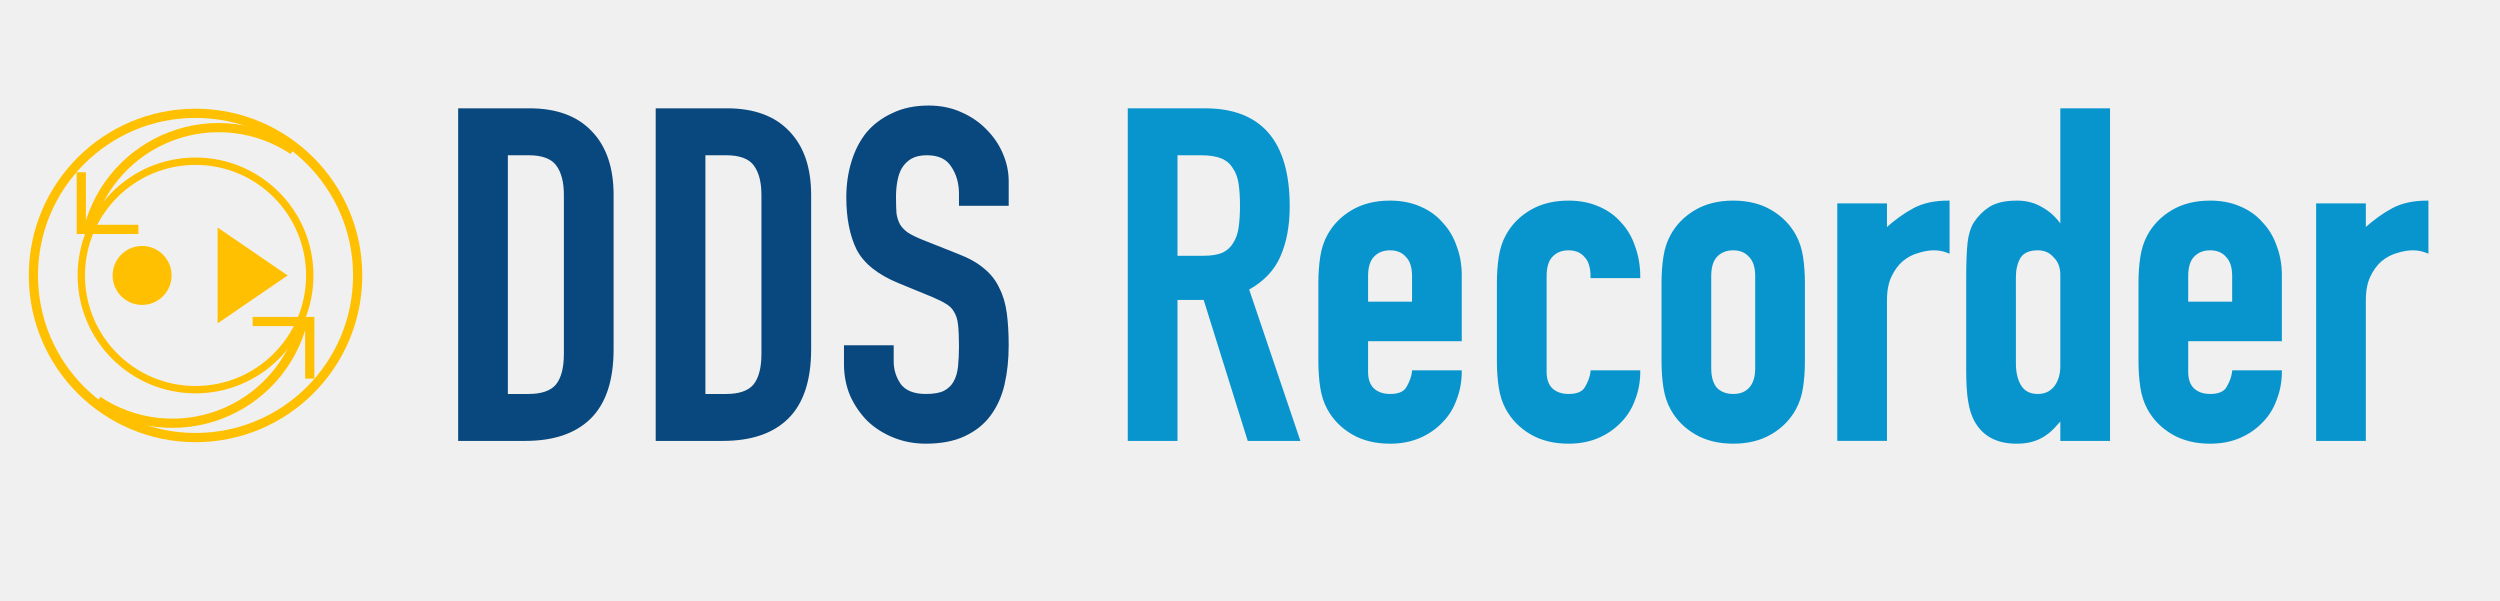
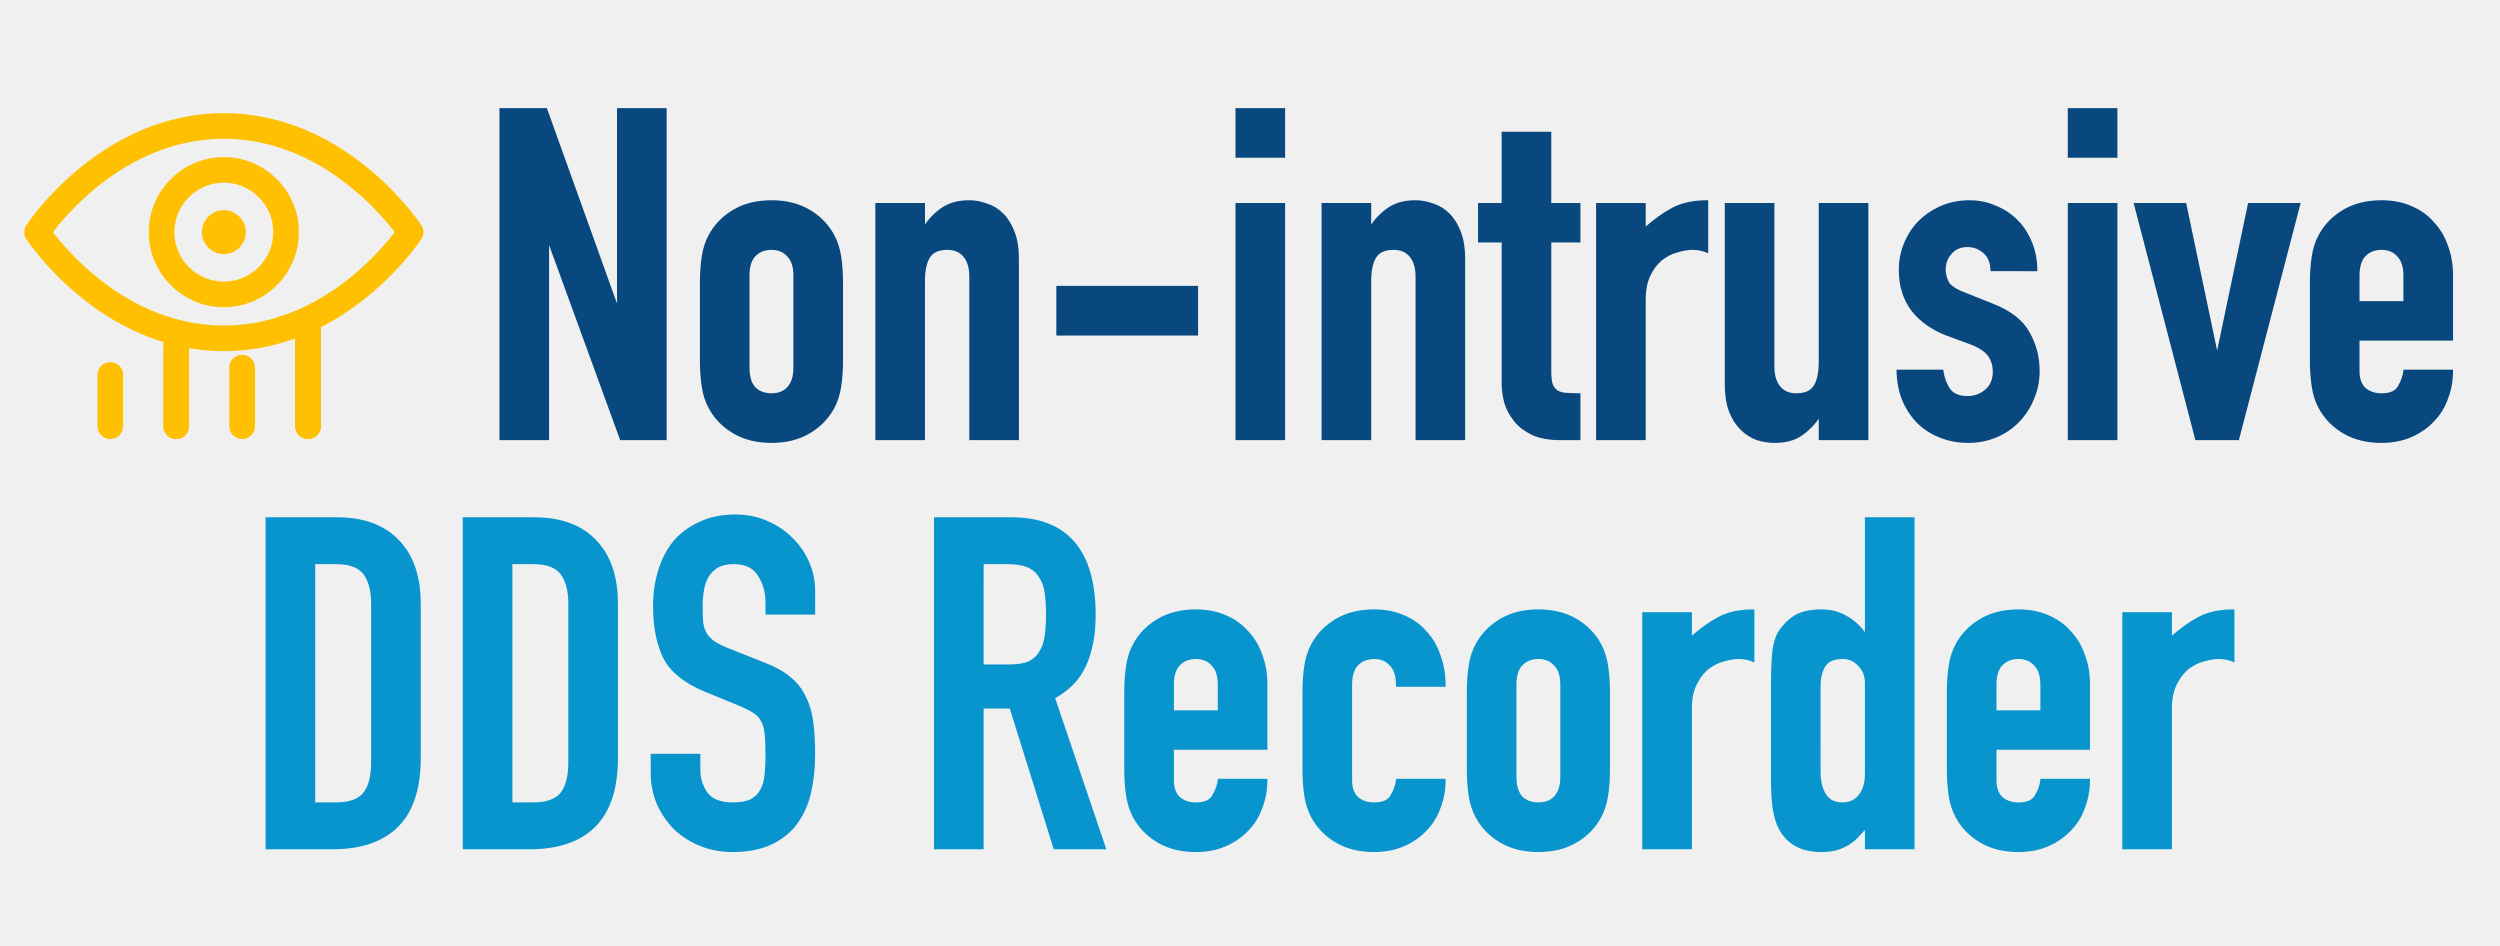
- <svg xmlns="http://www.w3.org/2000/svg" id="Capa_1" data-name="Capa 1" viewBox="0 0 454.2 109.03" version="1.1" width="454.2" height="109.03">
+ <svg xmlns="http://www.w3.org/2000/svg" id="Capa_1" data-name="Capa 1" viewBox="0 0 455 172" version="1.1" width="455" height="172">
  <defs id="defs1">
    <style id="style1">
      .cls-1 {
        fill: #0395cd;
      }

      .cls-2 {
        fill: #09487e;
      }

      .cls-3 {
        fill: #ffc002;
      }
    </style>
  </defs>
  <g id="g24">
-     <g id="text24" style="font-weight:bold;font-size:84.249px;font-family:'DIN Condensed';-inkscape-font-specification:'DIN Condensed,  Bold';display:inline;fill:#0895cd;stroke:#0895cd;stroke-width:0.439" aria-label="DDS Record &amp; Replay">
-       <path style="display:inline;fill:#09487e;stroke:#09487e" d="m 83.457,19.898 h 12.722 q 7.33,0 11.205,4.128 3.875,4.044 3.875,11.374 v 28.055 q 0,8.425 -4.128,12.469 -4.044,3.96 -11.711,3.96 H 83.457 Z m 8.593,51.898 h 3.96 q 3.623,0 5.139,-1.769 1.516,-1.853 1.516,-5.729 V 35.4 q 0,-3.538 -1.432,-5.476 -1.432,-1.938 -5.223,-1.938 h -3.96 z m 27.297,-51.898 h 12.722 q 7.33,0 11.205,4.128 3.875,4.044 3.875,11.374 v 28.055 q 0,8.425 -4.128,12.469 -4.044,3.96 -11.711,3.96 h -11.963 z m 8.593,51.898 h 3.96 q 3.623,0 5.139,-1.769 1.516,-1.853 1.516,-5.729 V 35.4 q 0,-3.538 -1.432,-5.476 -1.432,-1.938 -5.223,-1.938 h -3.96 z M 183.04,37.169 h -8.593 v -1.938 q 0,-2.949 -1.432,-5.055 -1.348,-2.19 -4.634,-2.19 -1.769,0 -2.949,0.674 -1.095,0.674 -1.769,1.769 -0.59,1.011 -0.843,2.443 -0.253,1.348 -0.253,2.864 0,1.769 0.084,3.033 0.169,1.179 0.674,2.106 0.505,0.842 1.432,1.516 1.011,0.674 2.696,1.348 l 6.571,2.612 q 2.864,1.095 4.634,2.612 1.769,1.432 2.696,3.454 1.011,1.938 1.348,4.549 0.337,2.527 0.337,5.813 0,3.791 -0.758,7.077 -0.758,3.201 -2.527,5.56 -1.685,2.275 -4.549,3.623 -2.864,1.348 -6.993,1.348 -3.117,0 -5.813,-1.095 -2.696,-1.095 -4.634,-2.949 -1.938,-1.938 -3.117,-4.549 -1.095,-2.612 -1.095,-5.645 v -3.201 h 8.593 v 2.696 q 0,2.359 1.348,4.297 1.432,1.853 4.718,1.853 2.19,0 3.37,-0.59 1.264,-0.674 1.853,-1.769 0.674,-1.179 0.843,-2.864 0.168,-1.685 0.168,-3.707 0,-2.359 -0.168,-3.875 -0.169,-1.516 -0.758,-2.443 -0.505,-0.927 -1.516,-1.516 -0.927,-0.59 -2.527,-1.264 l -6.15,-2.527 q -5.56,-2.275 -7.498,-5.982 -1.853,-3.791 -1.853,-9.436 0,-3.37 0.927,-6.403 0.927,-3.033 2.696,-5.223 1.853,-2.19 4.634,-3.454 2.78,-1.348 6.487,-1.348 3.201,0 5.813,1.179 2.696,1.179 4.549,3.117 1.938,1.938 2.949,4.381 1.011,2.359 1.011,4.886 z" id="path2" />
-       <path d="m 213.707,46.69 h 4.886 c 1.516,0 2.724,-0.197 3.623,-0.59 0.899,-0.449 1.573,-1.067 2.022,-1.853 0.505,-0.786 0.843,-1.741 1.011,-2.864 0.169,-1.179 0.253,-2.527 0.253,-4.044 0,-1.516 -0.084,-2.836 -0.253,-3.96 -0.168,-1.179 -0.534,-2.162 -1.095,-2.949 -0.505,-0.842 -1.236,-1.46 -2.19,-1.853 -0.955,-0.393 -2.219,-0.59 -3.791,-0.59 h -4.465 z m -8.593,-26.791 h 13.817 c 10.11,0 15.165,5.869 15.165,17.608 0,3.482 -0.562,6.487 -1.685,9.015 -1.067,2.471 -2.977,4.465 -5.729,5.982 l 9.267,27.381 h -9.099 l -8.004,-25.612 h -5.139 v 25.612 h -8.593 z m 43.22,41.872 v 5.813 c 0,1.348 0.365,2.387 1.095,3.117 0.786,0.73 1.825,1.095 3.117,1.095 1.629,0 2.696,-0.477 3.201,-1.432 0.562,-0.955 0.899,-1.91 1.011,-2.864 h 8.593 c 0,1.797 -0.309,3.482 -0.927,5.055 -0.562,1.573 -1.404,2.921 -2.527,4.044 -1.123,1.179 -2.471,2.106 -4.044,2.78 -1.573,0.674 -3.342,1.011 -5.308,1.011 -2.64,0 -4.915,-0.562 -6.824,-1.685 -1.91,-1.123 -3.37,-2.612 -4.381,-4.465 -0.618,-1.123 -1.039,-2.415 -1.264,-3.875 -0.225,-1.46 -0.337,-3.061 -0.337,-4.802 V 51.492 c 0,-1.741 0.112,-3.342 0.337,-4.802 0.225,-1.46 0.646,-2.752 1.264,-3.875 1.011,-1.853 2.471,-3.342 4.381,-4.465 1.91,-1.123 4.184,-1.685 6.824,-1.685 1.966,0 3.735,0.337 5.308,1.011 1.629,0.674 2.977,1.629 4.044,2.864 1.123,1.179 1.966,2.584 2.527,4.212 0.618,1.629 0.927,3.37 0.927,5.223 v 11.795 z m 0,-6.74 h 8.425 v -4.886 c 0,-1.629 -0.393,-2.836 -1.179,-3.623 -0.73,-0.842 -1.741,-1.264 -3.033,-1.264 -1.292,0 -2.331,0.421 -3.117,1.264 -0.73,0.786 -1.095,1.994 -1.095,3.623 z m 32.436,12.553 c 0,1.348 0.365,2.387 1.095,3.117 0.786,0.73 1.825,1.095 3.117,1.095 1.629,0 2.696,-0.477 3.201,-1.432 0.562,-0.955 0.899,-1.91 1.011,-2.864 h 8.593 c 0,1.797 -0.309,3.482 -0.927,5.055 -0.562,1.573 -1.404,2.921 -2.527,4.044 -1.123,1.179 -2.471,2.106 -4.044,2.78 -1.573,0.674 -3.342,1.011 -5.308,1.011 -2.64,0 -4.915,-0.562 -6.824,-1.685 -1.91,-1.123 -3.37,-2.612 -4.381,-4.465 -0.618,-1.123 -1.039,-2.415 -1.264,-3.875 -0.225,-1.46 -0.337,-3.061 -0.337,-4.802 V 51.492 c 0,-1.741 0.112,-3.342 0.337,-4.802 0.225,-1.46 0.646,-2.752 1.264,-3.875 1.011,-1.853 2.471,-3.342 4.381,-4.465 1.91,-1.123 4.184,-1.685 6.824,-1.685 1.966,0 3.735,0.337 5.308,1.011 1.629,0.674 2.977,1.629 4.044,2.864 1.123,1.179 1.966,2.612 2.527,4.297 0.618,1.685 0.927,3.51 0.927,5.476 h -8.593 c 0,-1.741 -0.393,-3.005 -1.179,-3.791 -0.73,-0.842 -1.741,-1.264 -3.033,-1.264 -1.292,0 -2.331,0.421 -3.117,1.264 -0.73,0.786 -1.095,1.994 -1.095,3.623 z m 21.315,-16.092 c 0,-1.741 0.112,-3.342 0.337,-4.802 0.225,-1.46 0.646,-2.752 1.264,-3.875 1.011,-1.853 2.471,-3.342 4.381,-4.465 1.91,-1.123 4.184,-1.685 6.824,-1.685 2.64,0 4.915,0.562 6.824,1.685 1.91,1.123 3.37,2.612 4.381,4.465 0.618,1.123 1.039,2.415 1.264,3.875 0.225,1.46 0.337,3.061 0.337,4.802 V 65.561 c 0,1.741 -0.112,3.342 -0.337,4.802 -0.225,1.46 -0.646,2.752 -1.264,3.875 -1.011,1.853 -2.471,3.342 -4.381,4.465 -1.91,1.123 -4.184,1.685 -6.824,1.685 -2.64,0 -4.915,-0.562 -6.824,-1.685 -1.91,-1.123 -3.37,-2.612 -4.381,-4.465 -0.618,-1.123 -1.039,-2.415 -1.264,-3.875 -0.225,-1.46 -0.337,-3.061 -0.337,-4.802 z m 8.593,15.418 c 0,1.629 0.365,2.864 1.095,3.707 0.786,0.786 1.825,1.179 3.117,1.179 1.292,0 2.303,-0.393 3.033,-1.179 0.786,-0.842 1.179,-2.078 1.179,-3.707 v -16.766 c 0,-1.629 -0.393,-2.836 -1.179,-3.623 -0.73,-0.842 -1.741,-1.264 -3.033,-1.264 -1.292,0 -2.331,0.421 -3.117,1.264 -0.73,0.786 -1.095,1.994 -1.095,3.623 z M 334.015,37.169 h 8.593 v 4.549 c 1.741,-1.573 3.454,-2.808 5.139,-3.707 1.685,-0.899 3.763,-1.348 6.234,-1.348 v 9.099 c -0.843,-0.337 -1.713,-0.505 -2.612,-0.505 -0.899,0 -1.882,0.168 -2.949,0.505 -1.011,0.281 -1.966,0.786 -2.864,1.516 -0.843,0.73 -1.545,1.685 -2.106,2.864 -0.562,1.179 -0.843,2.64 -0.843,4.381 v 25.359 h -8.593 z m 32.015,28.813 c 0,1.741 0.337,3.145 1.011,4.212 0.674,1.067 1.741,1.601 3.201,1.601 1.292,0 2.331,-0.477 3.117,-1.432 0.786,-1.011 1.179,-2.303 1.179,-3.875 v -16.597 c 0,-1.348 -0.421,-2.443 -1.264,-3.286 -0.786,-0.899 -1.797,-1.348 -3.033,-1.348 -1.629,0 -2.752,0.505 -3.37,1.516 -0.562,1.011 -0.843,2.19 -0.843,3.538 z m 8.509,10.026 c -0.562,0.618 -1.095,1.208 -1.601,1.769 -0.505,0.505 -1.067,0.955 -1.685,1.348 -0.618,0.393 -1.32,0.702 -2.106,0.927 -0.786,0.225 -1.713,0.337 -2.78,0.337 -3.538,0 -6.038,-1.348 -7.498,-4.044 -0.505,-0.955 -0.871,-2.134 -1.095,-3.538 -0.225,-1.404 -0.337,-3.286 -0.337,-5.645 V 50.902 c 0,-3.089 0.084,-5.364 0.253,-6.824 0.169,-1.46 0.534,-2.64 1.095,-3.538 0.73,-1.123 1.657,-2.05 2.78,-2.78 1.179,-0.73 2.808,-1.095 4.886,-1.095 1.685,0 3.173,0.393 4.465,1.179 1.348,0.73 2.499,1.797 3.454,3.201 h 0.169 V 19.898 h 8.593 v 59.986 h -8.593 z m 46.476,-38.839 h 8.593 v 4.549 c 1.741,-1.573 3.454,-2.808 5.139,-3.707 1.685,-0.899 3.763,-1.348 6.234,-1.348 v 9.099 c -0.843,-0.337 -1.713,-0.505 -2.612,-0.505 -0.899,0 -1.882,0.168 -2.949,0.505 -1.011,0.281 -1.966,0.786 -2.864,1.516 -0.843,0.73 -1.545,1.685 -2.106,2.864 -0.562,1.179 -0.843,2.64 -0.843,4.381 V 79.884 h -8.593 z" id="path3" style="display:inline" />
-       <path d="m 397.334,61.77 v 5.813 c 0,1.348 0.365,2.387 1.095,3.117 0.786,0.73 1.825,1.095 3.117,1.095 1.629,0 2.696,-0.477 3.201,-1.432 0.562,-0.955 0.899,-1.91 1.011,-2.864 h 8.593 c 0,1.797 -0.309,3.482 -0.927,5.055 -0.562,1.573 -1.404,2.921 -2.527,4.044 -1.123,1.179 -2.471,2.106 -4.044,2.78 -1.573,0.674 -3.342,1.011 -5.308,1.011 -2.64,0 -4.915,-0.562 -6.824,-1.685 -1.91,-1.123 -3.37,-2.612 -4.381,-4.465 -0.618,-1.123 -1.039,-2.415 -1.264,-3.875 -0.225,-1.46 -0.337,-3.061 -0.337,-4.802 V 51.492 c 0,-1.741 0.112,-3.342 0.337,-4.802 0.225,-1.46 0.646,-2.752 1.264,-3.875 1.011,-1.853 2.471,-3.342 4.381,-4.465 1.91,-1.123 4.184,-1.685 6.824,-1.685 1.966,0 3.735,0.337 5.308,1.011 1.629,0.674 2.977,1.629 4.044,2.864 1.123,1.179 1.966,2.584 2.527,4.212 0.618,1.629 0.927,3.37 0.927,5.223 v 11.795 z m 0,-6.74 h 8.425 v -4.886 c 0,-1.629 -0.393,-2.836 -1.179,-3.623 -0.73,-0.842 -1.741,-1.264 -3.033,-1.264 -1.292,0 -2.331,0.421 -3.117,1.264 -0.73,0.786 -1.095,1.994 -1.095,3.623 z" style="display:inline" id="path1" />
+     <path style="font-weight:bold;font-size:84.249px;font-family:'DIN Condensed';-inkscape-font-specification:'DIN Condensed,  Bold';fill:#09487e;stroke:#09487e;stroke-width:0.439" d="m 91.12,19.898 h 8.256 l 12.974,36.143 h 0.169 V 19.898 h 8.593 v 59.986 h -8.088 L 99.882,43.825 H 99.713 v 36.059 h -8.593 z m 36.48,31.594 q 0,-2.612 0.337,-4.802 0.337,-2.19 1.264,-3.875 1.516,-2.78 4.381,-4.465 2.864,-1.685 6.824,-1.685 3.96,0 6.824,1.685 2.864,1.685 4.381,4.465 0.927,1.685 1.264,3.875 0.337,2.19 0.337,4.802 V 65.561 q 0,2.612 -0.337,4.802 -0.337,2.19 -1.264,3.875 -1.516,2.78 -4.381,4.465 -2.864,1.685 -6.824,1.685 -3.96,0 -6.824,-1.685 -2.864,-1.685 -4.381,-4.465 -0.927,-1.685 -1.264,-3.875 -0.337,-2.19 -0.337,-4.802 z m 8.593,15.418 q 0,2.443 1.095,3.707 1.179,1.179 3.117,1.179 1.938,0 3.033,-1.179 1.179,-1.264 1.179,-3.707 v -16.766 q 0,-2.443 -1.179,-3.623 -1.095,-1.264 -3.033,-1.264 -1.938,0 -3.117,1.264 -1.095,1.179 -1.095,3.623 z M 159.531,37.169 h 8.593 v 4.128 h 0.169 q 1.348,-2.022 3.201,-3.286 1.938,-1.348 4.886,-1.348 1.601,0 3.201,0.59 1.601,0.505 2.864,1.769 1.264,1.264 2.022,3.286 0.758,1.938 0.758,4.802 v 32.773 h -8.593 V 50.312 q 0,-2.359 -1.095,-3.707 -1.095,-1.348 -3.117,-1.348 -2.443,0 -3.37,1.516 -0.927,1.516 -0.927,4.381 v 28.729 h -8.593 z m 32.942,15.081 h 25.359 v 8.593 h -25.359 z M 225.077,37.169 h 8.593 v 42.714 h -8.593 z m 0,-17.271 h 8.593 v 8.593 h -8.593 z m 15.67,17.271 h 8.593 v 4.128 h 0.169 q 1.348,-2.022 3.201,-3.286 1.938,-1.348 4.886,-1.348 1.601,0 3.201,0.59 1.601,0.505 2.864,1.769 1.264,1.264 2.022,3.286 0.758,1.938 0.758,4.802 v 32.773 h -8.593 V 50.312 q 0,-2.359 -1.095,-3.707 -1.095,-1.348 -3.117,-1.348 -2.443,0 -3.37,1.516 -0.927,1.516 -0.927,4.381 v 28.729 h -8.593 z m 32.773,-12.974 h 8.593 V 37.169 h 5.308 v 6.74 h -5.308 v 23.674 q 0,1.516 0.253,2.359 0.337,0.842 0.927,1.264 0.674,0.421 1.685,0.505 1.011,0.084 2.443,0.084 v 8.088 h -3.538 q -2.949,0 -4.971,-0.927 -1.938,-0.927 -3.117,-2.359 -1.179,-1.432 -1.769,-3.201 -0.505,-1.853 -0.505,-3.538 V 43.909 h -4.297 V 37.169 h 4.297 z m 17.187,12.974 h 8.593 v 4.549 q 2.612,-2.359 5.139,-3.707 2.527,-1.348 6.234,-1.348 v 9.099 q -1.264,-0.505 -2.612,-0.505 -1.348,0 -2.949,0.505 -1.516,0.421 -2.864,1.516 -1.264,1.095 -2.106,2.864 -0.842,1.769 -0.842,4.381 v 25.359 h -8.593 z m 49.117,42.714 h -8.593 v -4.128 h -0.169 q -1.348,2.022 -3.286,3.37 -1.853,1.264 -4.802,1.264 -1.601,0 -3.201,-0.505 -1.601,-0.59 -2.864,-1.853 -1.264,-1.264 -2.022,-3.201 -0.758,-2.022 -0.758,-4.886 V 37.169 h 8.593 v 29.572 q 0,2.359 1.095,3.707 1.095,1.348 3.117,1.348 2.443,0 3.37,-1.516 0.927,-1.516 0.927,-4.381 V 37.169 h 8.593 z m 22.663,-30.751 q -0.084,-2.19 -1.432,-3.286 -1.264,-1.095 -2.949,-1.095 -2.022,0 -3.117,1.348 -1.095,1.264 -1.095,2.949 0,1.179 0.59,2.359 0.59,1.095 3.033,2.022 l 5.055,2.022 q 4.802,1.853 6.571,5.055 1.853,3.201 1.853,6.993 0,2.696 -1.011,5.055 -0.927,2.275 -2.612,4.044 -1.685,1.769 -4.044,2.78 -2.359,1.011 -5.139,1.011 -2.527,0 -4.802,-0.842 -2.275,-0.842 -4.044,-2.443 -1.685,-1.601 -2.78,-3.96 -1.095,-2.443 -1.179,-5.645 h 8.088 q 0.253,1.769 1.179,3.286 1.011,1.516 3.454,1.516 1.853,0 3.286,-1.179 1.516,-1.264 1.516,-3.454 0,-1.769 -0.927,-3.033 -0.927,-1.264 -3.37,-2.19 l -4.128,-1.516 q -4.044,-1.516 -6.403,-4.465 -2.275,-3.033 -2.275,-7.33 0,-2.696 1.011,-4.971 1.011,-2.359 2.696,-3.96 1.769,-1.685 4.044,-2.612 2.275,-0.927 4.886,-0.927 2.612,0 4.802,1.011 2.275,0.927 3.875,2.612 1.601,1.601 2.527,3.96 0.927,2.275 0.927,4.886 z M 376.557,37.169 h 8.593 v 42.714 h -8.593 z m 0,-17.271 h 8.593 v 8.593 h -8.593 z m 30.751,59.986 h -7.582 L 388.605,37.169 h 9.099 l 5.729,27.297 h 0.169 l 5.729,-27.297 h 9.099 z m 21.905,-18.114 v 5.813 q 0,2.022 1.095,3.117 1.179,1.095 3.117,1.095 2.443,0 3.201,-1.432 0.842,-1.432 1.011,-2.864 h 8.593 q 0,2.696 -0.927,5.055 -0.842,2.359 -2.527,4.044 -1.685,1.769 -4.044,2.78 -2.359,1.011 -5.308,1.011 -3.96,0 -6.824,-1.685 -2.864,-1.685 -4.381,-4.465 -0.927,-1.685 -1.264,-3.875 -0.337,-2.19 -0.337,-4.802 V 51.492 q 0,-2.612 0.337,-4.802 0.337,-2.19 1.264,-3.875 1.516,-2.78 4.381,-4.465 2.864,-1.685 6.824,-1.685 2.949,0 5.308,1.011 2.443,1.011 4.044,2.864 1.685,1.769 2.527,4.212 0.927,2.443 0.927,5.223 v 11.795 z m 0,-6.74 h 8.425 v -4.886 q 0,-2.443 -1.179,-3.623 -1.095,-1.264 -3.033,-1.264 -1.938,0 -3.117,1.264 -1.095,1.179 -1.095,3.623 z" id="text24" aria-label="Non-intrusive" />
+     <g id="g1" transform="matrix(0.6663861,0,0,0.6663861,-59.55722,-49.37648)">
+       <path d="m 99.5,137.5 c 0,0 19,-29 51,-29 32,0 51,29 51,29 0,0 -19,29 -51,29 -32,0 -51,-29 -51,-29 z" fill="#fff" stroke="#09487e" stroke-width="7" stroke-linejoin="round" id="path1" style="fill:none;stroke:#ffc001" />
+       <circle cx="150.5" cy="137.5" r="17" fill="#eef7fb" stroke="#0895cd" stroke-width="7" id="circle1-9" style="fill:none;stroke:#ffc001" />
+       <circle cx="150.5" cy="137.5" r="6" fill="#ffc001" id="circle2-4" />
+       <path d="m 119.5,190.5 v -14 m 18,14 v -22 m 18,22 v -16 m 18,16 v -28" stroke="#09487e" stroke-width="7" stroke-linecap="round" id="path2" style="fill:#ffc001;stroke:#ffc001" />
+       <path d="m 137.5,168.5 v 22 m 36,-28 v 28" stroke="#ffc001" stroke-width="7" stroke-linecap="round" id="path3" />
    </g>
-     <g id="g2" transform="matrix(0.3347359,0,0,0.3347359,-125.9004,-6.10732)">
-       <circle cx="482.242" cy="167.742" r="88" fill="#eef7fb" stroke="#09487e" stroke-width="5" id="circle1" style="fill:none;stroke:#ffc001" />
-       <circle cx="482.242" cy="167.742" r="62" fill="#ffffff" stroke="#0895cd" stroke-width="4" id="circle2" style="fill:none;stroke:#ffc001" />
-       <circle cx="453.242" cy="167.742" r="16" fill="#ffc001" id="circle3" />
-       <path d="m 494.242,141.742 38,26 -38,26 z" fill="#0895cd" stroke="#09487e" stroke-width="4" stroke-linejoin="miter" id="path3-4" style="fill:#ffc001;stroke:none" />
-       <path d="m 420.242,111.742 v 31 h 31 m 93,81 v -31 h -31" stroke="#09487e" stroke-width="5" id="path4-5" style="fill:none;stroke:#ffc001" />
-       <path d="m 424.242,141.742 a 73,73 0 0 1 111,-42 m 5,94 a 73,73 0 0 1 -111,42" stroke="#0895cd" stroke-width="5" id="path5" style="fill:none;stroke:#ffc001" />
-     </g>
+     <path d="m 48.554,94.363 h 12.722 q 7.33,0 11.205,4.128 3.875,4.044 3.875,11.374 v 28.055 q 0,8.425 -4.128,12.469 -4.044,3.96 -11.711,3.96 H 48.554 Z m 8.593,51.898 h 3.96 q 3.623,0 5.139,-1.769 1.516,-1.853 1.516,-5.729 v -28.898 q 0,-3.538 -1.432,-5.476 -1.432,-1.938 -5.223,-1.938 H 57.147 Z M 84.444,94.363 h 12.722 q 7.33,0 11.205,4.128 3.875,4.044 3.875,11.374 v 28.055 q 0,8.425 -4.128,12.469 -4.044,3.96 -11.711,3.96 H 84.444 Z m 8.593,51.898 h 3.96 q 3.623,0 5.139,-1.769 1.516,-1.853 1.516,-5.729 v -28.898 q 0,-3.538 -1.432,-5.476 -1.432,-1.938 -5.223,-1.938 h -3.96 z m 55.099,-34.627 h -8.593 v -1.938 q 0,-2.949 -1.432,-5.055 -1.348,-2.19 -4.634,-2.19 -1.769,0 -2.949,0.674 -1.095,0.674 -1.769,1.769 -0.59,1.011 -0.842,2.443 -0.253,1.348 -0.253,2.864 0,1.769 0.084,3.033 0.169,1.179 0.674,2.106 0.505,0.842 1.432,1.516 1.011,0.674 2.696,1.348 l 6.571,2.612 q 2.864,1.095 4.634,2.612 1.769,1.432 2.696,3.454 1.011,1.938 1.348,4.549 0.337,2.527 0.337,5.813 0,3.791 -0.758,7.077 -0.758,3.201 -2.527,5.56 -1.685,2.275 -4.549,3.623 -2.864,1.348 -6.993,1.348 -3.117,0 -5.813,-1.095 -2.696,-1.095 -4.634,-2.949 -1.938,-1.938 -3.117,-4.549 -1.095,-2.612 -1.095,-5.645 v -3.201 h 8.593 v 2.696 q 0,2.359 1.348,4.297 1.432,1.853 4.718,1.853 2.19,0 3.37,-0.59 1.264,-0.674 1.853,-1.769 0.674,-1.179 0.843,-2.864 0.169,-1.685 0.169,-3.707 0,-2.359 -0.169,-3.875 -0.169,-1.516 -0.758,-2.443 -0.505,-0.927 -1.516,-1.516 -0.927,-0.59 -2.527,-1.264 l -6.15,-2.527 q -5.56,-2.275 -7.498,-5.982 -1.853,-3.791 -1.853,-9.436 0,-3.37 0.927,-6.403 0.927,-3.033 2.696,-5.223 1.853,-2.19 4.634,-3.454 2.78,-1.348 6.487,-1.348 3.201,0 5.813,1.179 2.696,1.179 4.549,3.117 1.938,1.938 2.949,4.381 1.011,2.359 1.011,4.886 z m 30.667,9.52 h 4.886 q 2.275,0 3.623,-0.59 1.348,-0.674 2.022,-1.853 0.758,-1.179 1.011,-2.864 0.253,-1.769 0.253,-4.044 0,-2.275 -0.253,-3.96 -0.253,-1.769 -1.095,-2.949 -0.758,-1.264 -2.19,-1.853 -1.432,-0.59 -3.791,-0.59 h -4.465 z m -8.593,-26.791 h 13.817 q 15.165,0 15.165,17.608 0,5.223 -1.685,9.015 -1.601,3.707 -5.729,5.982 l 9.267,27.381 h -9.099 l -8.004,-25.612 h -5.139 v 25.612 h -8.593 z m 43.22,41.872 v 5.813 q 0,2.022 1.095,3.117 1.179,1.095 3.117,1.095 2.443,0 3.201,-1.432 0.842,-1.432 1.011,-2.864 h 8.593 q 0,2.696 -0.927,5.055 -0.843,2.359 -2.527,4.044 -1.685,1.769 -4.044,2.78 -2.359,1.011 -5.308,1.011 -3.96,0 -6.824,-1.685 -2.864,-1.685 -4.381,-4.465 -0.927,-1.685 -1.264,-3.875 -0.337,-2.19 -0.337,-4.802 v -14.07 q 0,-2.612 0.337,-4.802 0.337,-2.19 1.264,-3.875 1.516,-2.78 4.381,-4.465 2.864,-1.685 6.824,-1.685 2.949,0 5.308,1.011 2.443,1.011 4.044,2.864 1.685,1.769 2.527,4.212 0.927,2.443 0.927,5.223 v 11.795 z m 0,-6.74 h 8.425 v -4.886 q 0,-2.443 -1.179,-3.623 -1.095,-1.264 -3.033,-1.264 -1.938,0 -3.117,1.264 -1.095,1.179 -1.095,3.623 z m 32.436,12.553 q 0,2.022 1.095,3.117 1.179,1.095 3.117,1.095 2.443,0 3.201,-1.432 0.843,-1.432 1.011,-2.864 h 8.593 q 0,2.696 -0.927,5.055 -0.842,2.359 -2.527,4.044 -1.685,1.769 -4.044,2.78 -2.359,1.011 -5.308,1.011 -3.96,0 -6.824,-1.685 -2.864,-1.685 -4.381,-4.465 -0.927,-1.685 -1.264,-3.875 -0.337,-2.19 -0.337,-4.802 v -14.07 q 0,-2.612 0.337,-4.802 0.337,-2.19 1.264,-3.875 1.516,-2.78 4.381,-4.465 2.864,-1.685 6.824,-1.685 2.949,0 5.308,1.011 2.443,1.011 4.044,2.864 1.685,1.769 2.527,4.297 0.927,2.527 0.927,5.476 h -8.593 q 0,-2.612 -1.179,-3.791 -1.095,-1.264 -3.033,-1.264 -1.938,0 -3.117,1.264 -1.095,1.179 -1.095,3.623 z m 21.315,-16.092 q 0,-2.612 0.337,-4.802 0.337,-2.19 1.264,-3.875 1.516,-2.78 4.381,-4.465 2.864,-1.685 6.824,-1.685 3.96,0 6.824,1.685 2.864,1.685 4.381,4.465 0.927,1.685 1.264,3.875 0.337,2.19 0.337,4.802 v 14.07 q 0,2.612 -0.337,4.802 -0.337,2.19 -1.264,3.875 -1.516,2.78 -4.381,4.465 -2.864,1.685 -6.824,1.685 -3.96,0 -6.824,-1.685 -2.864,-1.685 -4.381,-4.465 -0.927,-1.685 -1.264,-3.875 -0.337,-2.19 -0.337,-4.802 z m 8.593,15.418 q 0,2.443 1.095,3.707 1.179,1.179 3.117,1.179 1.938,0 3.033,-1.179 1.179,-1.264 1.179,-3.707 v -16.766 q 0,-2.443 -1.179,-3.623 -1.095,-1.264 -3.033,-1.264 -1.938,0 -3.117,1.264 -1.095,1.179 -1.095,3.623 z m 23.337,-29.74 h 8.593 v 4.549 q 2.612,-2.359 5.139,-3.707 2.527,-1.348 6.234,-1.348 v 9.099 q -1.264,-0.505 -2.612,-0.505 -1.348,0 -2.949,0.505 -1.516,0.421 -2.864,1.516 -1.264,1.095 -2.106,2.864 -0.842,1.769 -0.842,4.381 v 25.359 h -8.593 z m 32.015,28.813 q 0,2.612 1.011,4.212 1.011,1.601 3.201,1.601 1.938,0 3.117,-1.432 1.179,-1.516 1.179,-3.875 v -16.597 q 0,-2.022 -1.264,-3.286 -1.179,-1.348 -3.033,-1.348 -2.443,0 -3.37,1.516 -0.843,1.516 -0.843,3.538 z m 8.509,10.026 q -0.842,0.927 -1.601,1.769 -0.758,0.758 -1.685,1.348 -0.927,0.59 -2.106,0.927 -1.179,0.337 -2.78,0.337 -5.308,0 -7.498,-4.044 -0.758,-1.432 -1.095,-3.538 -0.337,-2.106 -0.337,-5.645 v -16.26 q 0,-4.634 0.253,-6.824 0.253,-2.19 1.095,-3.538 1.095,-1.685 2.78,-2.78 1.769,-1.095 4.886,-1.095 2.527,0 4.465,1.179 2.022,1.095 3.454,3.201 h 0.169 V 94.363 h 8.593 v 59.986 h -8.593 z m 23.506,-14.238 v 5.813 q 0,2.022 1.095,3.117 1.179,1.095 3.117,1.095 2.443,0 3.201,-1.432 0.843,-1.432 1.011,-2.864 h 8.593 q 0,2.696 -0.927,5.055 -0.842,2.359 -2.527,4.044 -1.685,1.769 -4.044,2.78 -2.359,1.011 -5.308,1.011 -3.96,0 -6.824,-1.685 -2.864,-1.685 -4.381,-4.465 -0.927,-1.685 -1.264,-3.875 -0.337,-2.19 -0.337,-4.802 v -14.07 q 0,-2.612 0.337,-4.802 0.337,-2.19 1.264,-3.875 1.516,-2.78 4.381,-4.465 2.864,-1.685 6.824,-1.685 2.949,0 5.308,1.011 2.443,1.011 4.044,2.864 1.685,1.769 2.527,4.212 0.927,2.443 0.927,5.223 v 11.795 z m 0,-6.74 h 8.425 v -4.886 q 0,-2.443 -1.179,-3.623 -1.095,-1.264 -3.033,-1.264 -1.938,0 -3.117,1.264 -1.095,1.179 -1.095,3.623 z m 23.337,-17.861 h 8.593 v 4.549 q 2.612,-2.359 5.139,-3.707 2.527,-1.348 6.234,-1.348 v 9.099 q -1.264,-0.505 -2.612,-0.505 -1.348,0 -2.949,0.505 -1.516,0.421 -2.864,1.516 -1.264,1.095 -2.106,2.864 -0.842,1.769 -0.842,4.381 v 25.359 h -8.593 z" id="text24-2" style="font-weight:bold;font-size:84.249px;font-family:'DIN Condensed';-inkscape-font-specification:'DIN Condensed,  Bold';fill:#0895cd;stroke:#0895cd;stroke-width:0.439" aria-label="DDS Recorder" />
  </g>
</svg>
